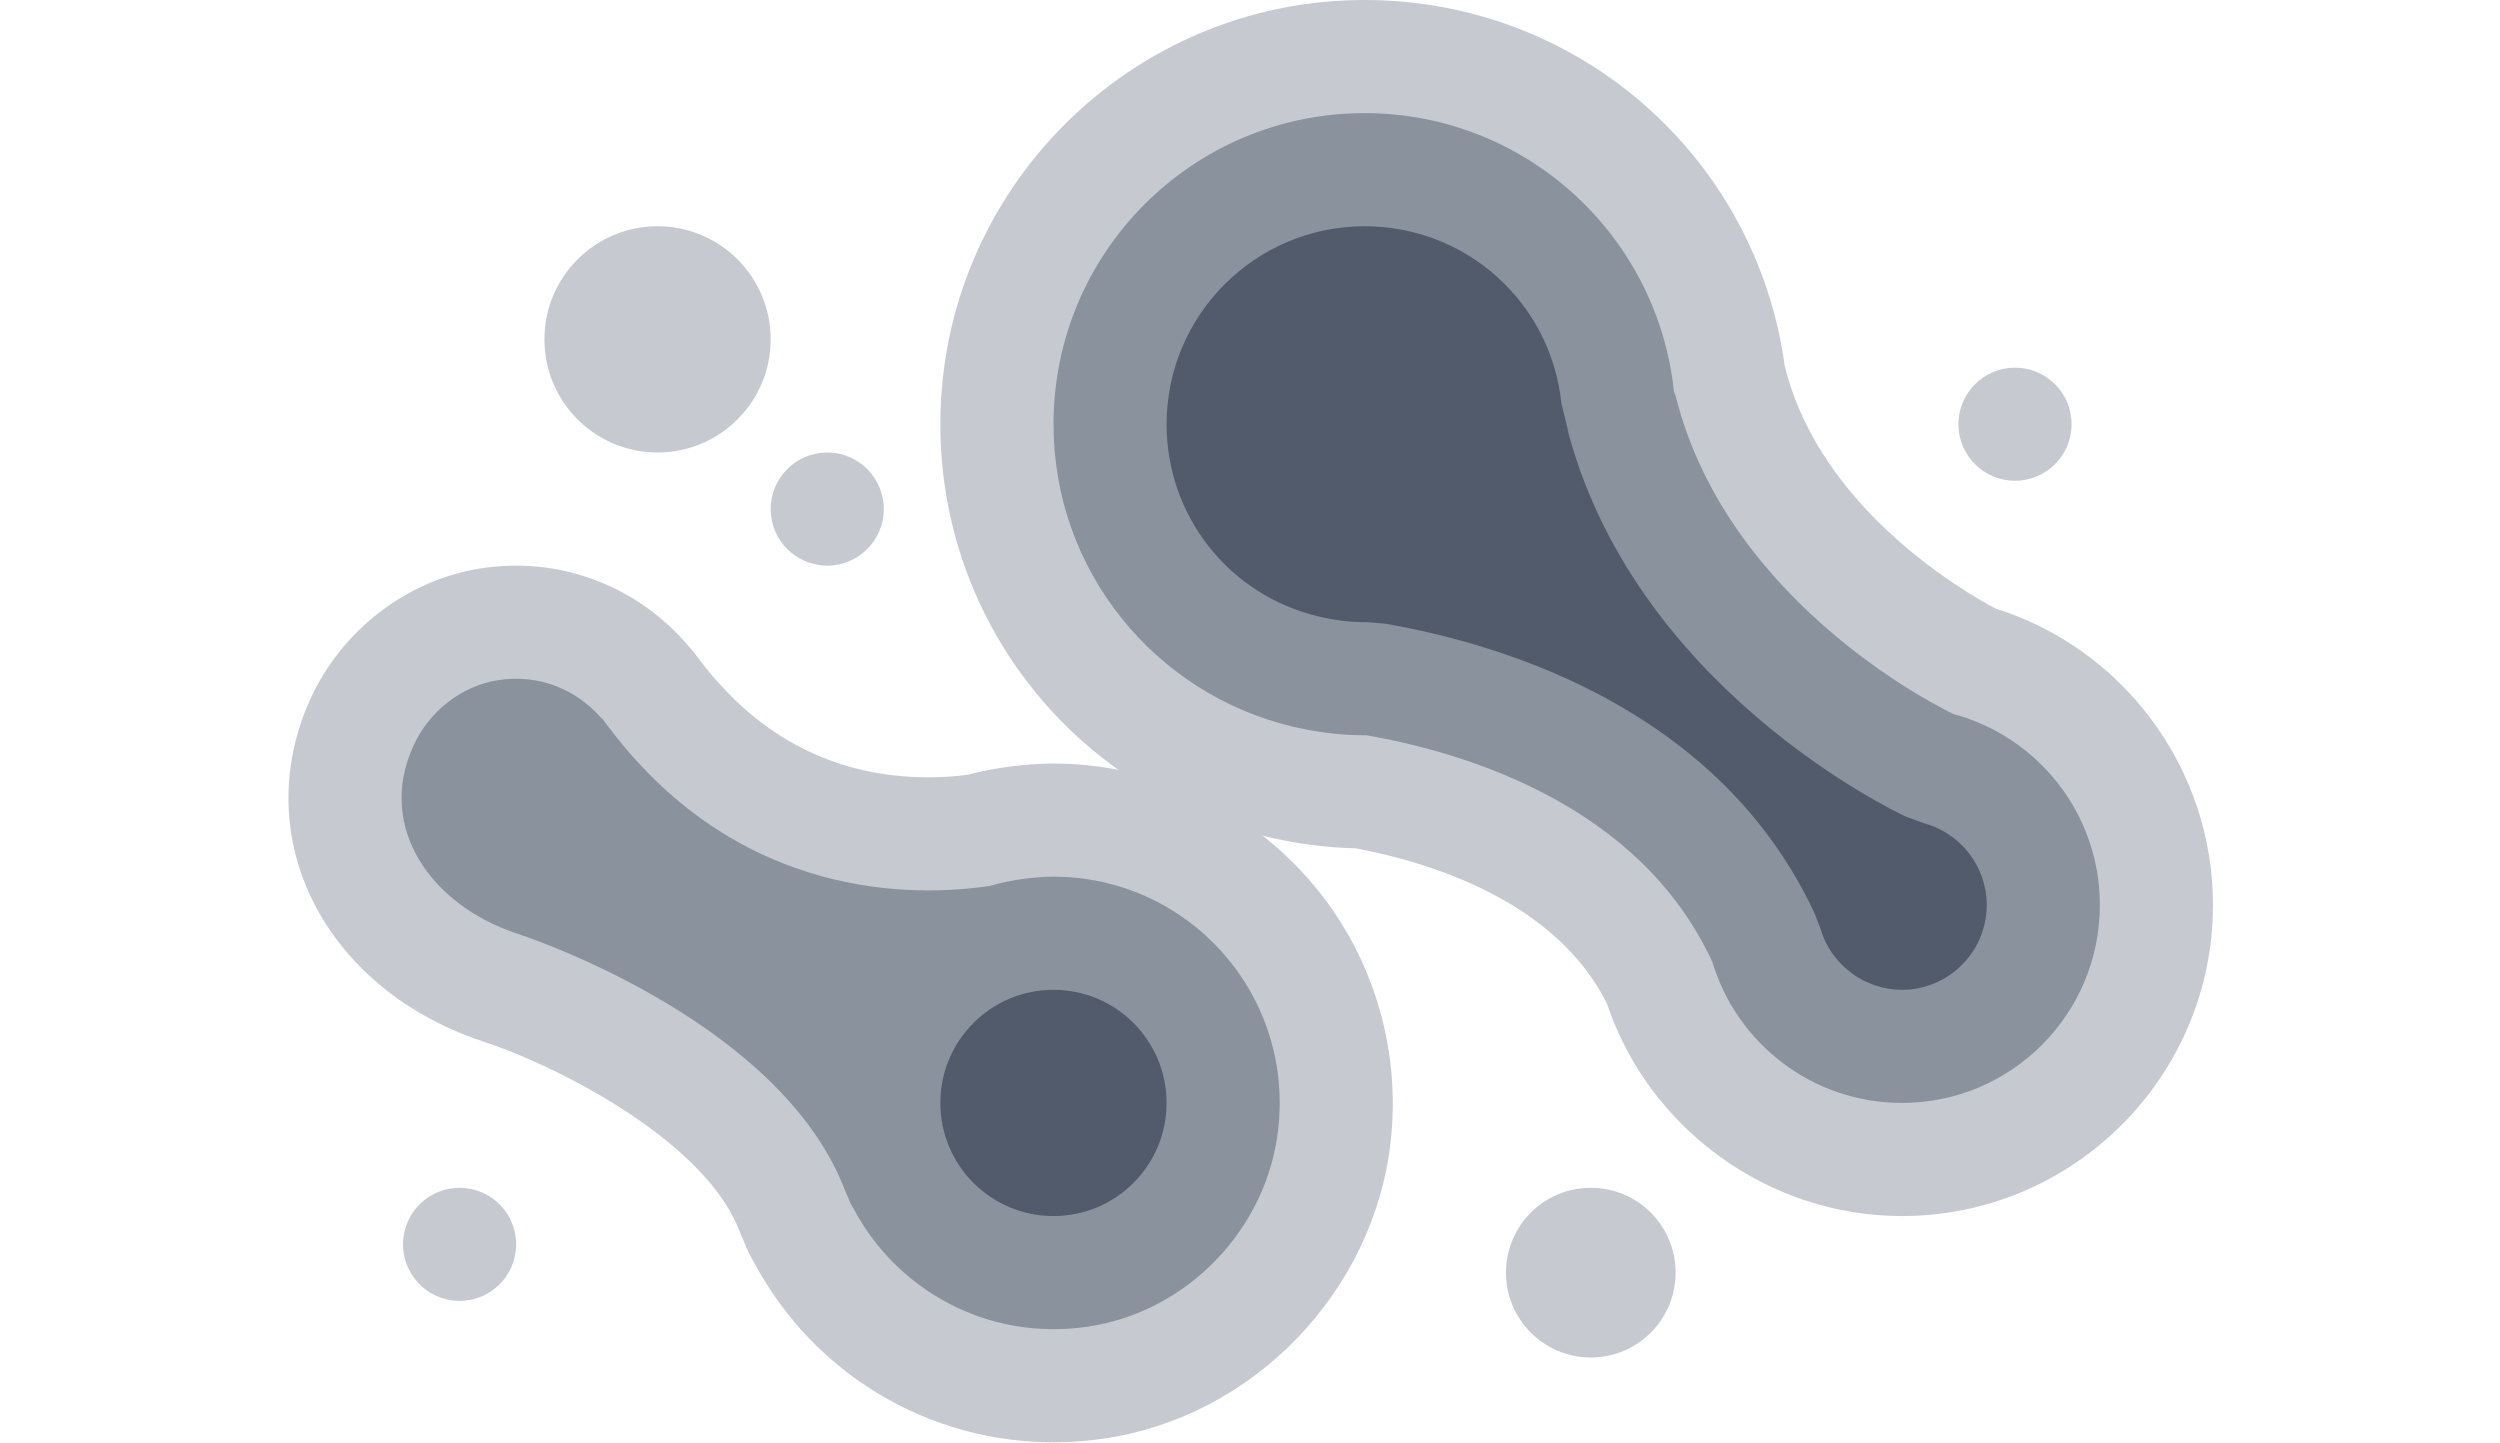
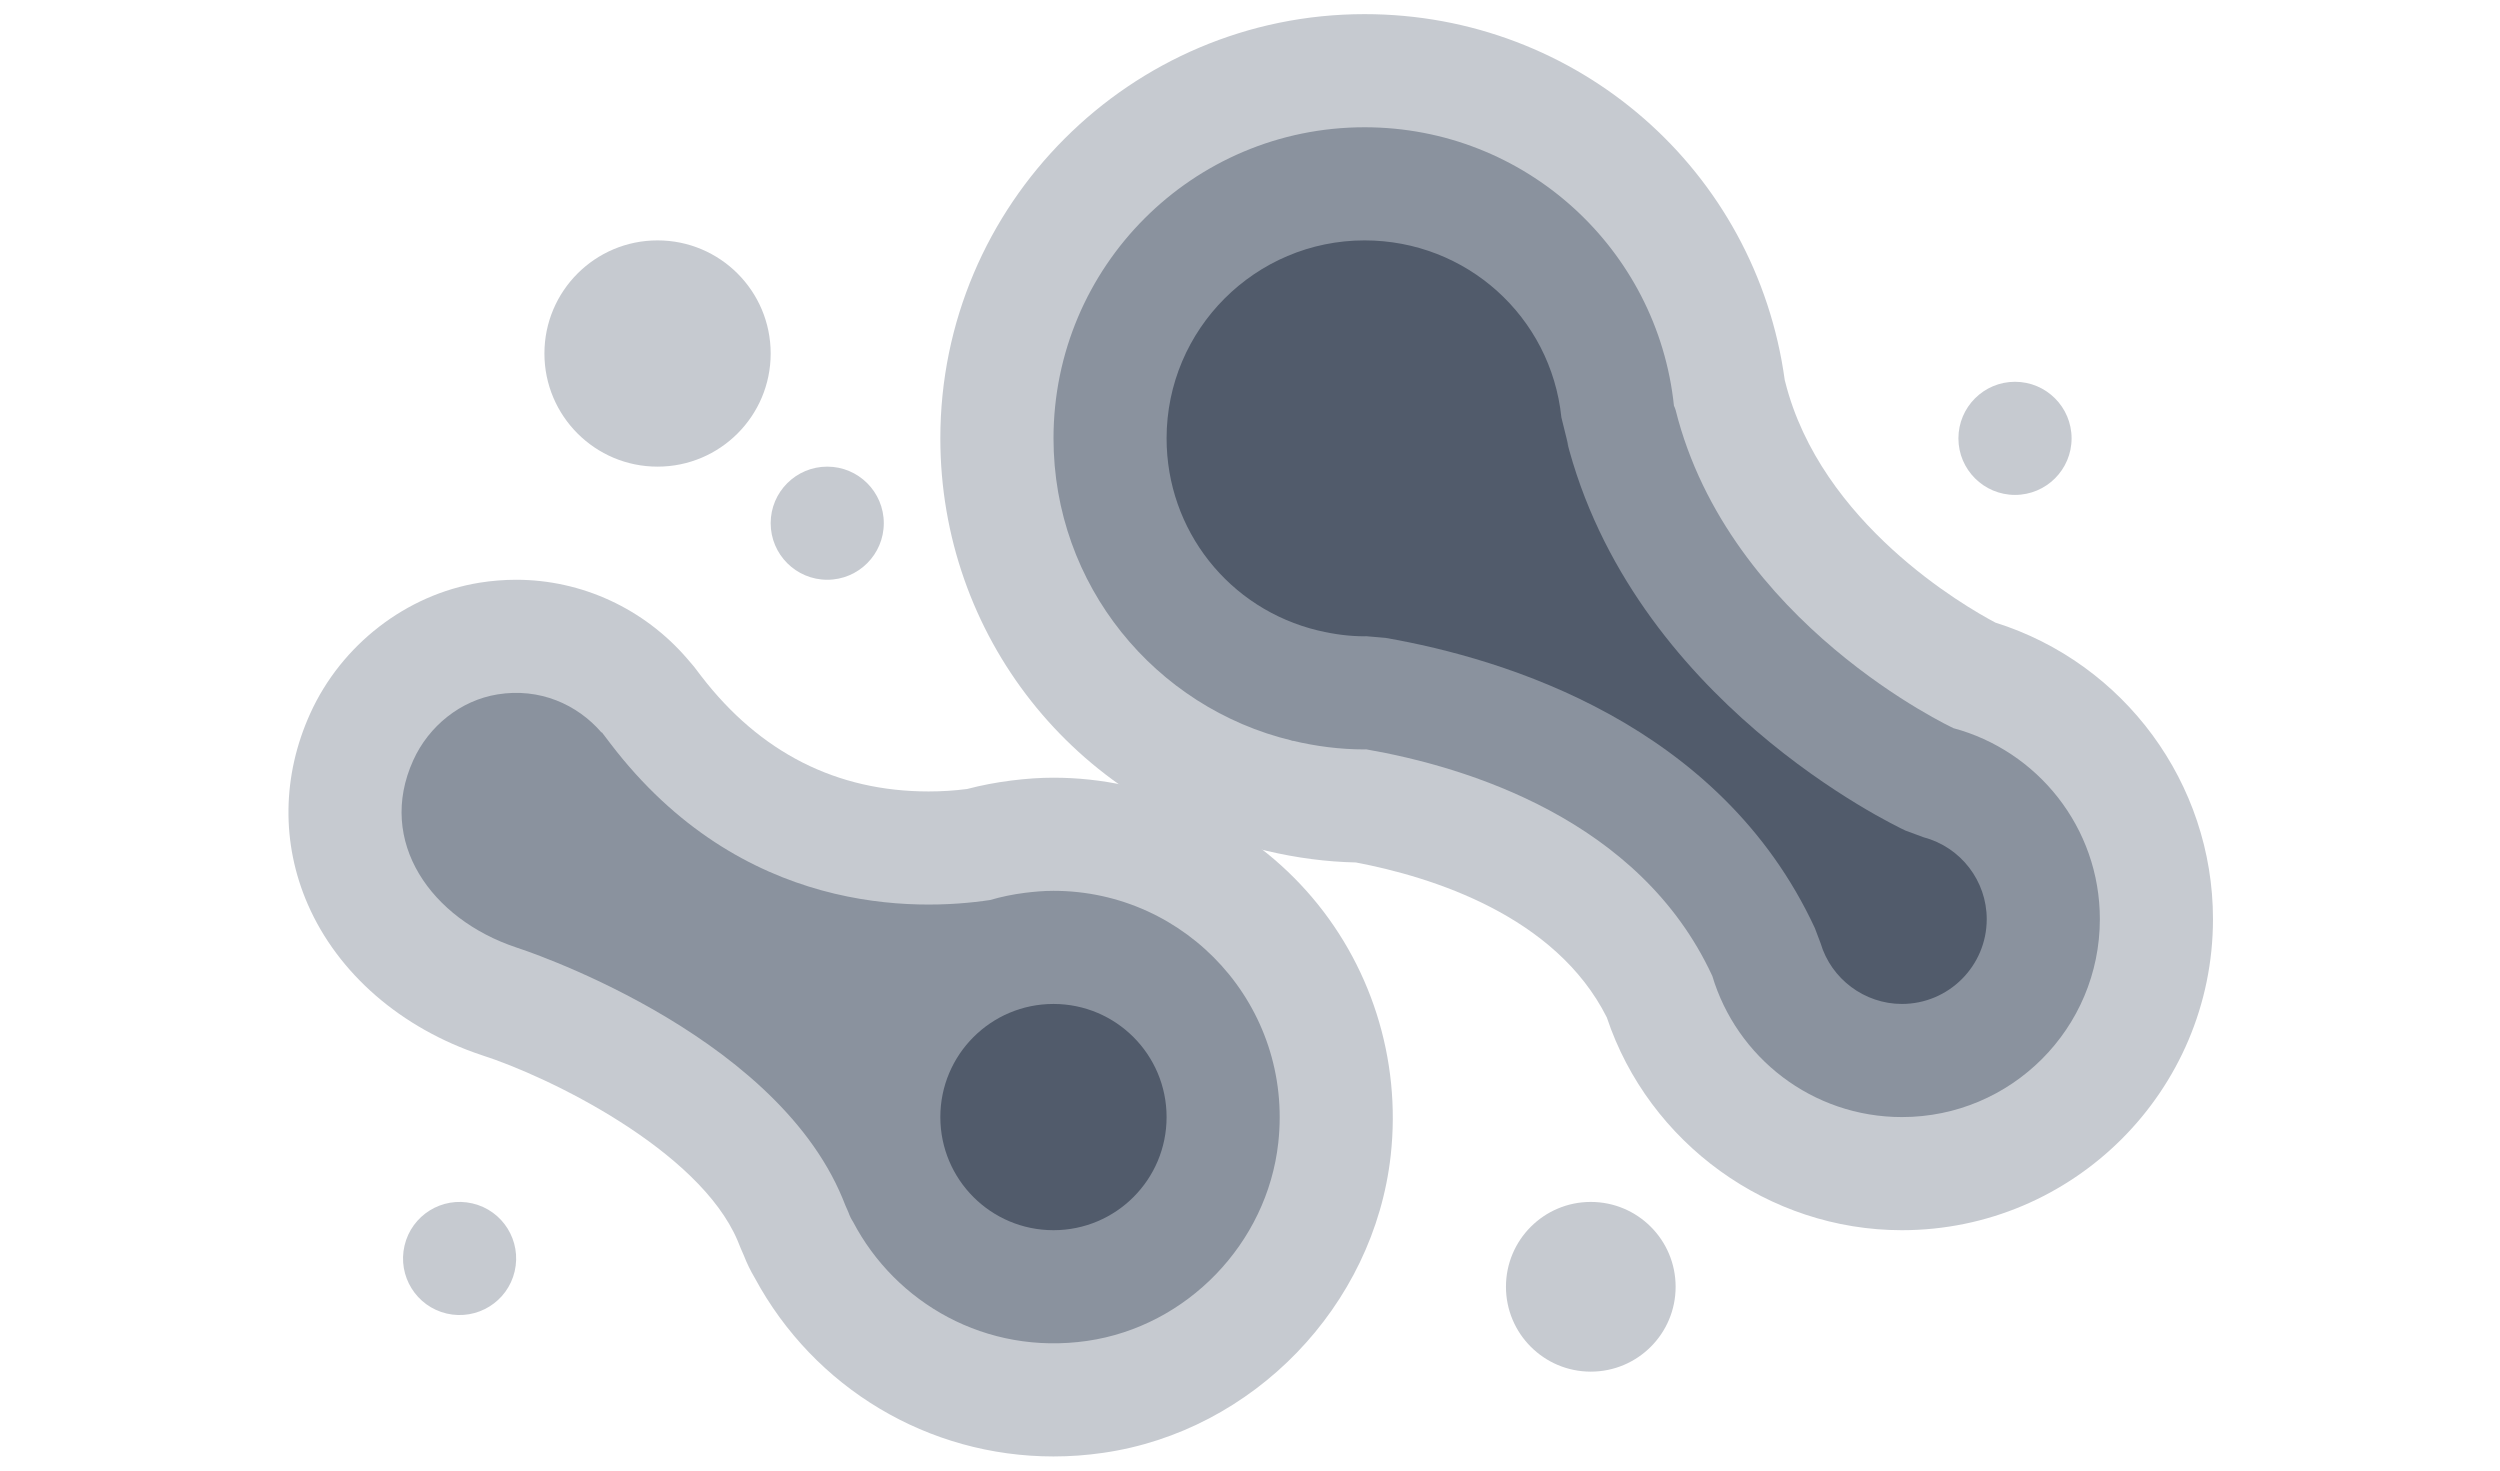
- <svg xmlns="http://www.w3.org/2000/svg" width="52px" height="30px" viewBox="0 0 52 30" version="1.1">
+ <svg xmlns="http://www.w3.org/2000/svg" width="34px" height="20px" viewBox="0 0 52 30" version="1.1">
  <g stroke="none" stroke-width="1" fill="none" fill-rule="evenodd">
    <g transform="translate(-543, -289)">
      <g transform="translate(57, 289)">
        <g transform="translate(486, 0)">
          <rect id="block" fill-rule="nonzero" x="0.193" y="0" width="51" height="30" />
          <path d="M34.853,26.471 C34.853,27.445 34.064,28.236 33.088,28.236 C32.114,28.236 31.324,27.445 31.324,26.471 C31.324,25.496 32.114,24.706 33.088,24.706 C34.064,24.706 34.853,25.496 34.853,26.471" fill="#C6CAD0" />
          <path d="M43.089,8.824 C43.089,9.473 42.562,10 41.912,10 C41.263,10 40.735,9.473 40.735,8.824 C40.735,8.174 41.263,7.647 41.912,7.647 C42.562,7.647 43.089,8.174 43.089,8.824" fill="#C6CAD0" />
          <path d="M9.827,24.737 C10.46,24.884 10.853,25.517 10.705,26.15 C10.558,26.782 9.925,27.175 9.292,27.028 C8.66,26.881 8.266,26.248 8.414,25.615 C8.562,24.982 9.194,24.589 9.827,24.737" fill="#C6CAD0" />
          <path d="M18.383,10.588 C18.383,11.238 17.856,11.765 17.207,11.765 C16.557,11.765 16.03,11.238 16.03,10.588 C16.03,9.939 16.557,9.412 17.207,9.412 C17.856,9.412 18.383,9.939 18.383,10.588" fill="#C6CAD0" />
          <path d="M16.03,7.059 C16.03,8.358 14.977,9.412 13.677,9.412 C12.377,9.412 11.324,8.358 11.324,7.059 C11.324,5.759 12.377,4.706 13.677,4.706 C14.977,4.706 16.03,5.759 16.03,7.059" fill="#C6CAD0" />
          <path d="M24.265,22.941 C24.265,24.241 23.212,25.294 21.912,25.294 C20.612,25.294 19.559,24.241 19.559,22.941 C19.559,21.642 20.612,20.588 21.912,20.588 C23.212,20.588 24.265,21.642 24.265,22.941" fill="#515B6B" />
          <path d="M24.265,22.941 C24.265,24.241 23.212,25.294 21.912,25.294 C20.612,25.294 19.559,24.241 19.559,22.941 C19.559,21.642 20.612,20.588 21.912,20.588 C23.212,20.588 24.265,21.642 24.265,22.941" fill="#515B6B" />
          <path d="M24.265,22.941 C24.265,24.241 23.212,25.294 21.912,25.294 C20.612,25.294 19.559,24.241 19.559,22.941 C19.559,21.642 20.612,20.588 21.912,20.588 C23.212,20.588 24.265,21.642 24.265,22.941" fill="#515B6B" />
          <path d="M14.436,13.573 C14.436,13.573 14.565,13.741 14.586,13.77 C15.81,15.361 17.401,16.168 19.316,16.168 C19.587,16.168 19.856,16.151 20.116,16.117 C20.409,16.04 20.713,15.982 21.02,15.943 L21.033,15.941 C21.354,15.901 21.634,15.882 21.912,15.882 C23.917,15.882 25.834,16.739 27.172,18.234 C28.509,19.727 29.149,21.733 28.927,23.737 C28.579,26.874 26.064,29.477 22.946,29.925 C22.604,29.975 22.255,30 21.913,30 L21.912,30 C19.308,30 16.936,28.58 15.7,26.288 C15.612,26.14 15.536,25.984 15.472,25.82 C15.427,25.72 15.384,25.618 15.343,25.513 C14.543,23.626 11.416,22.099 10.02,21.653 C8.338,21.093 7.029,19.953 6.403,18.518 C5.849,17.249 5.867,15.839 6.453,14.546 C7.102,13.115 8.451,12.073 9.974,11.826 C10.226,11.786 10.483,11.765 10.736,11.765 C12.1,11.765 13.398,12.365 14.297,13.41 L14.436,13.573 Z" fill="#C6CAD0" />
          <path d="M21.912,18.235 C21.713,18.235 21.517,18.252 21.324,18.276 L21.324,18.275 C21.324,18.275 21.319,18.276 21.316,18.277 C21.07,18.308 20.828,18.358 20.595,18.426 C19.062,18.658 15.422,18.746 12.696,15.171 C12.679,15.147 12.66,15.125 12.643,15.101 C12.601,15.046 12.559,14.993 12.517,14.936 L12.513,14.944 C12.005,14.353 11.219,14.008 10.35,14.149 C9.58,14.273 8.918,14.808 8.596,15.519 C7.827,17.213 8.971,18.823 10.736,19.412 C10.736,19.412 16.069,21.114 17.526,24.634 C17.562,24.728 17.601,24.821 17.643,24.912 C17.645,24.917 17.648,24.922 17.649,24.927 C17.677,25.006 17.708,25.066 17.742,25.117 C18.628,26.81 20.509,27.899 22.611,27.597 C24.691,27.297 26.357,25.568 26.588,23.478 C26.902,20.639 24.688,18.235 21.912,18.235" fill="#8A929E" />
          <path d="M24.265,22.941 C24.265,24.241 23.212,25.294 21.912,25.294 C20.612,25.294 19.559,24.241 19.559,22.941 C19.559,21.642 20.612,20.588 21.912,20.588 C23.212,20.588 24.265,21.642 24.265,22.941" fill="#515B6B" />
          <path d="M26.32,17.397 C22.34,16.441 19.559,12.916 19.559,8.824 C19.559,3.958 23.517,-6.38297872e-05 28.383,-6.38297872e-05 C32.82,-6.38297872e-05 36.527,3.253 37.123,7.614 C37.126,7.624 37.129,7.633 37.131,7.643 C37.869,10.594 40.874,12.323 41.504,12.656 C44.183,13.499 46.03,15.996 46.03,18.823 C46.03,22.391 43.127,25.294 39.559,25.294 C36.789,25.294 34.295,23.485 33.422,20.869 C32.359,18.751 29.784,17.946 28.202,17.645 C27.592,17.632 26.97,17.551 26.349,17.404 L26.32,17.397 Z" fill="#C6CAD0" />
          <path d="M40.625,14.85 L40.627,14.849 C40.627,14.849 35.964,12.679 34.853,8.235 C34.844,8.2 34.83,8.175 34.818,8.145 C34.478,4.89 31.728,2.353 28.383,2.353 C24.81,2.353 21.913,5.25 21.913,8.824 C21.913,11.875 24.027,14.426 26.87,15.109 C26.869,15.109 26.866,15.114 26.866,15.114 C26.866,15.114 26.876,15.114 26.891,15.114 C27.371,15.228 27.869,15.294 28.383,15.294 C28.394,15.294 28.405,15.292 28.416,15.292 C30.496,15.655 34.104,16.744 35.613,20 L35.614,19.999 C36.12,21.7 37.694,22.941 39.56,22.941 C41.834,22.941 43.677,21.098 43.677,18.823 C43.677,16.919 42.381,15.32 40.625,14.85" fill="#8A929E" />
          <path d="M40.016,17.123 C40.786,17.329 41.324,18.029 41.324,18.824 C41.324,19.797 40.533,20.588 39.559,20.588 C38.785,20.588 38.089,20.07 37.869,19.327 L37.749,19.01 C35.782,14.769 31.31,13.408 28.82,12.974 L28.416,12.939 L28.374,12.941 C28.073,12.94 27.757,12.901 27.434,12.824 L27.419,12.821 C25.562,12.376 24.265,10.732 24.265,8.824 C24.265,6.553 26.113,4.706 28.383,4.706 C30.498,4.706 32.259,6.289 32.477,8.389 L32.626,8.992 C32.608,8.941 32.592,8.887 32.576,8.827 C33.939,14.275 39.402,16.873 39.634,16.982 L40.016,17.123 Z" fill="#515B6B" />
        </g>
      </g>
    </g>
  </g>
</svg>
